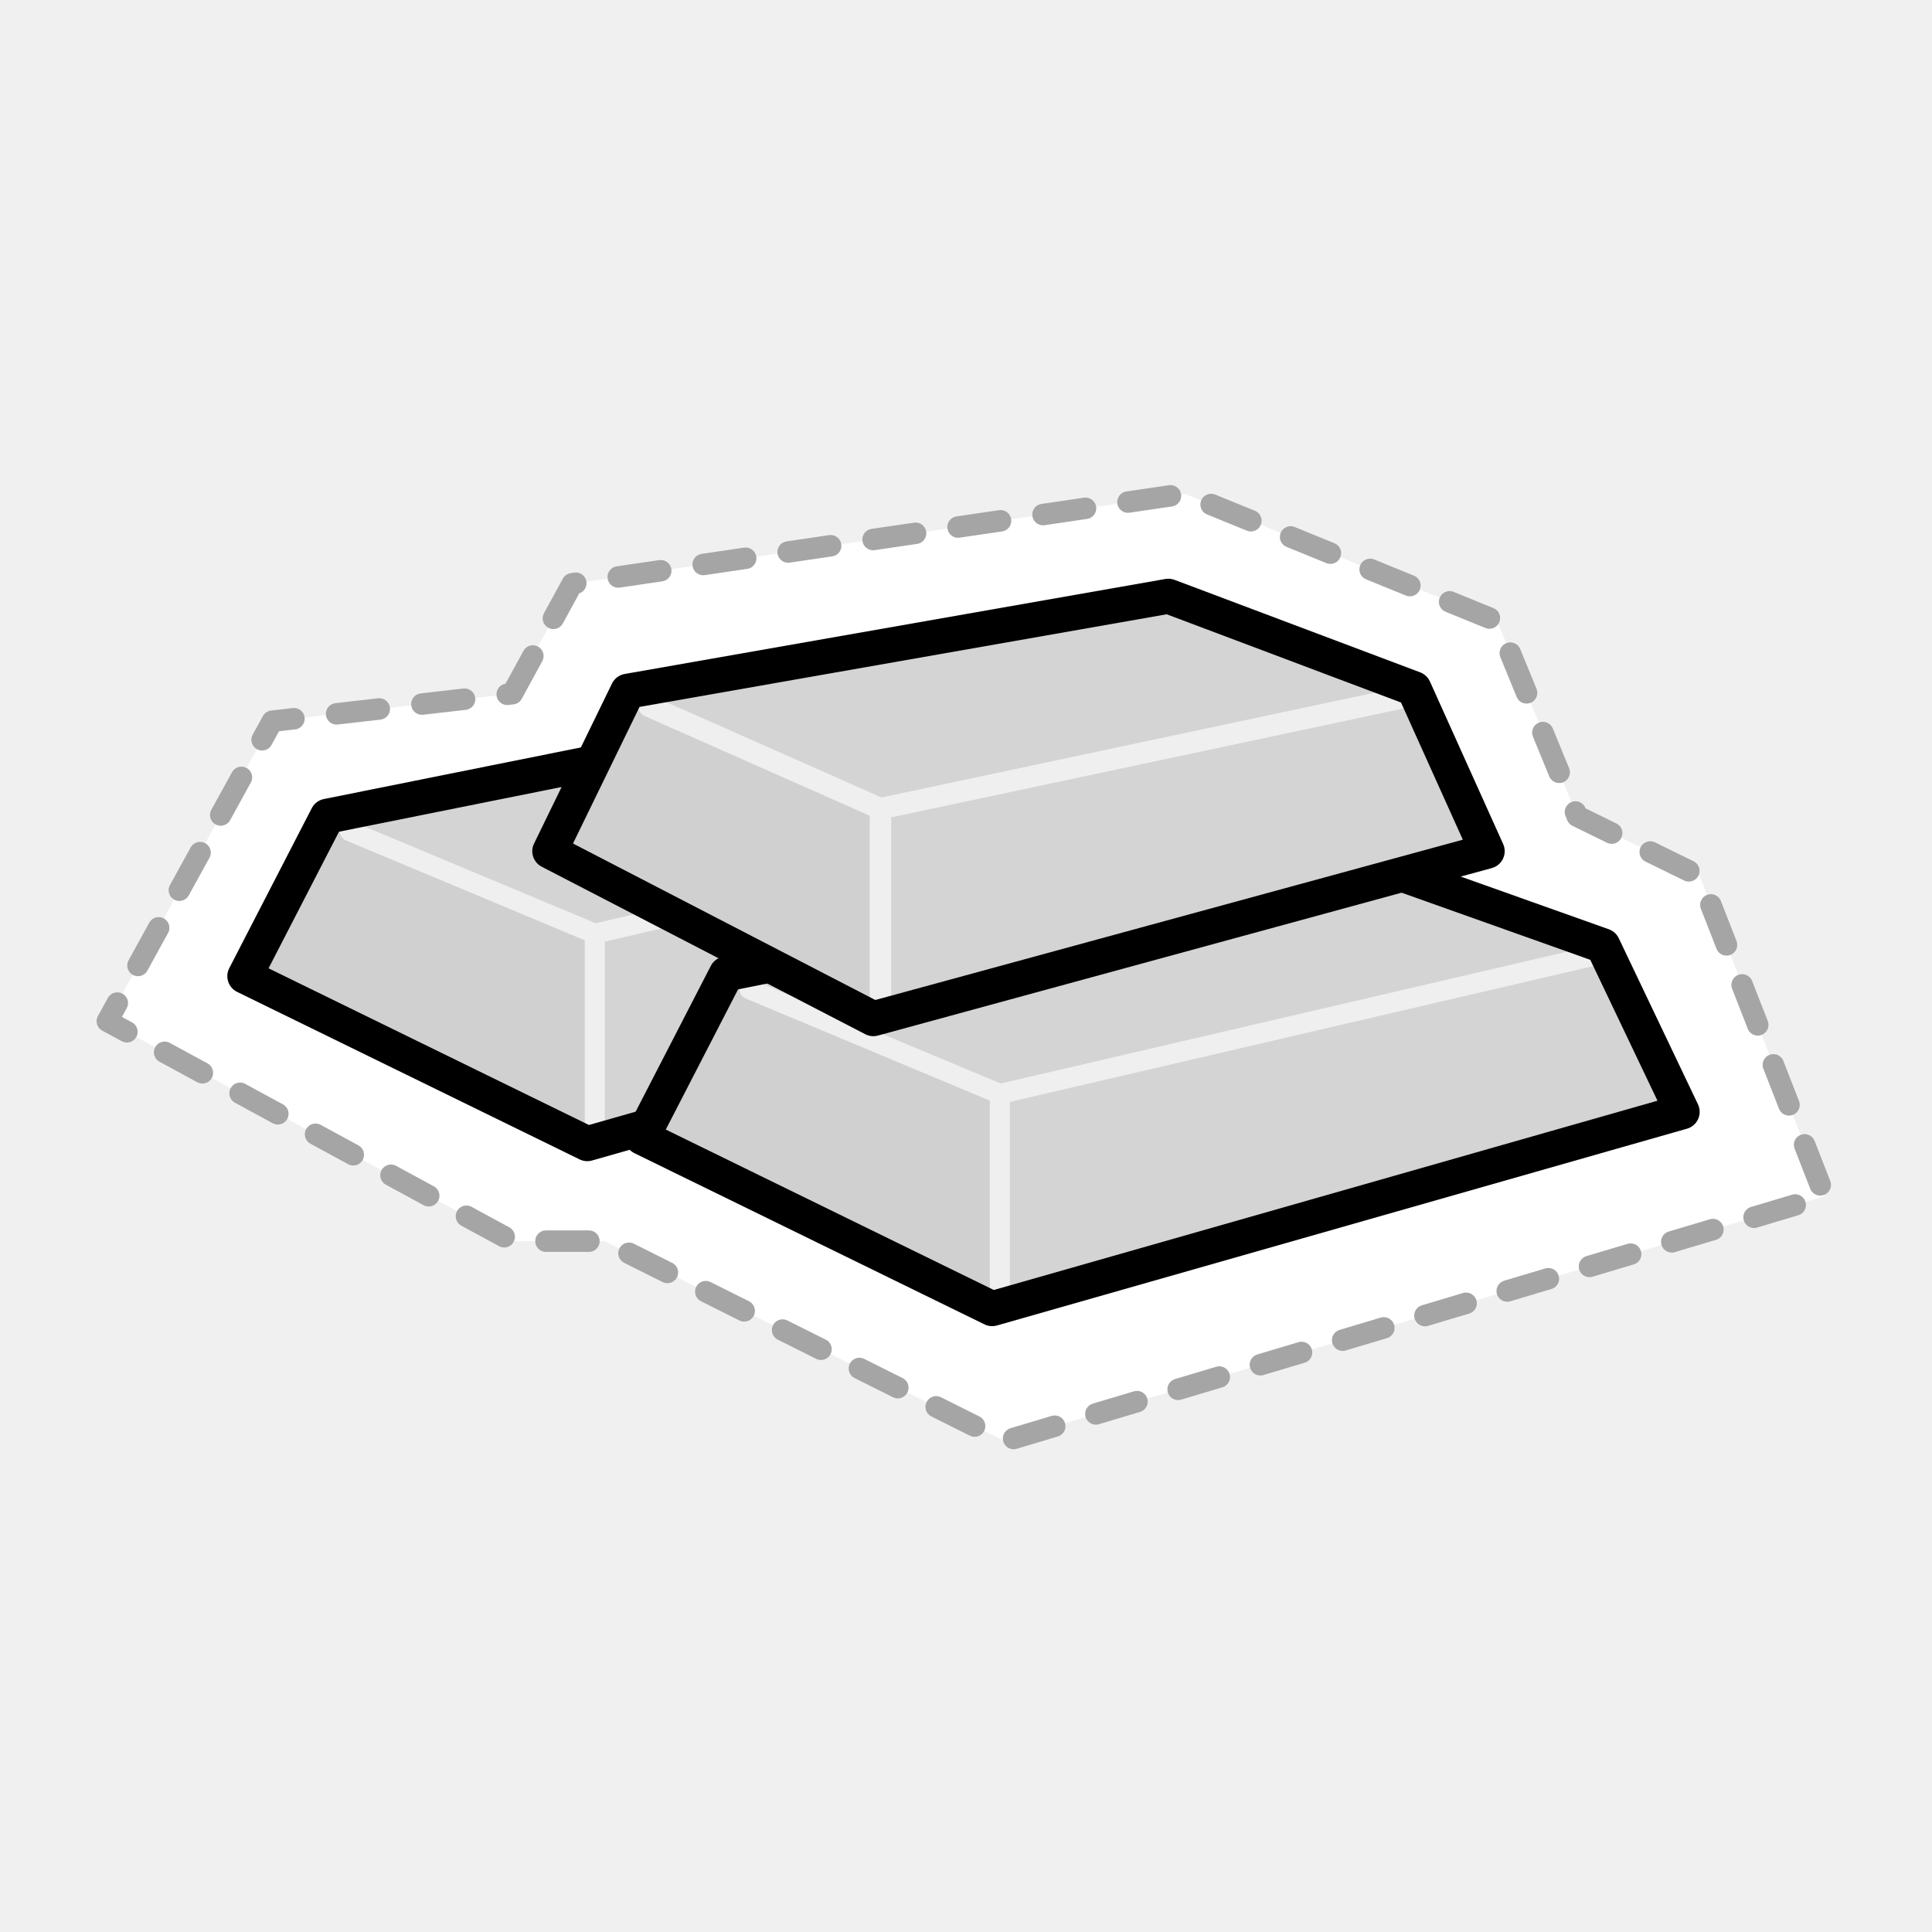
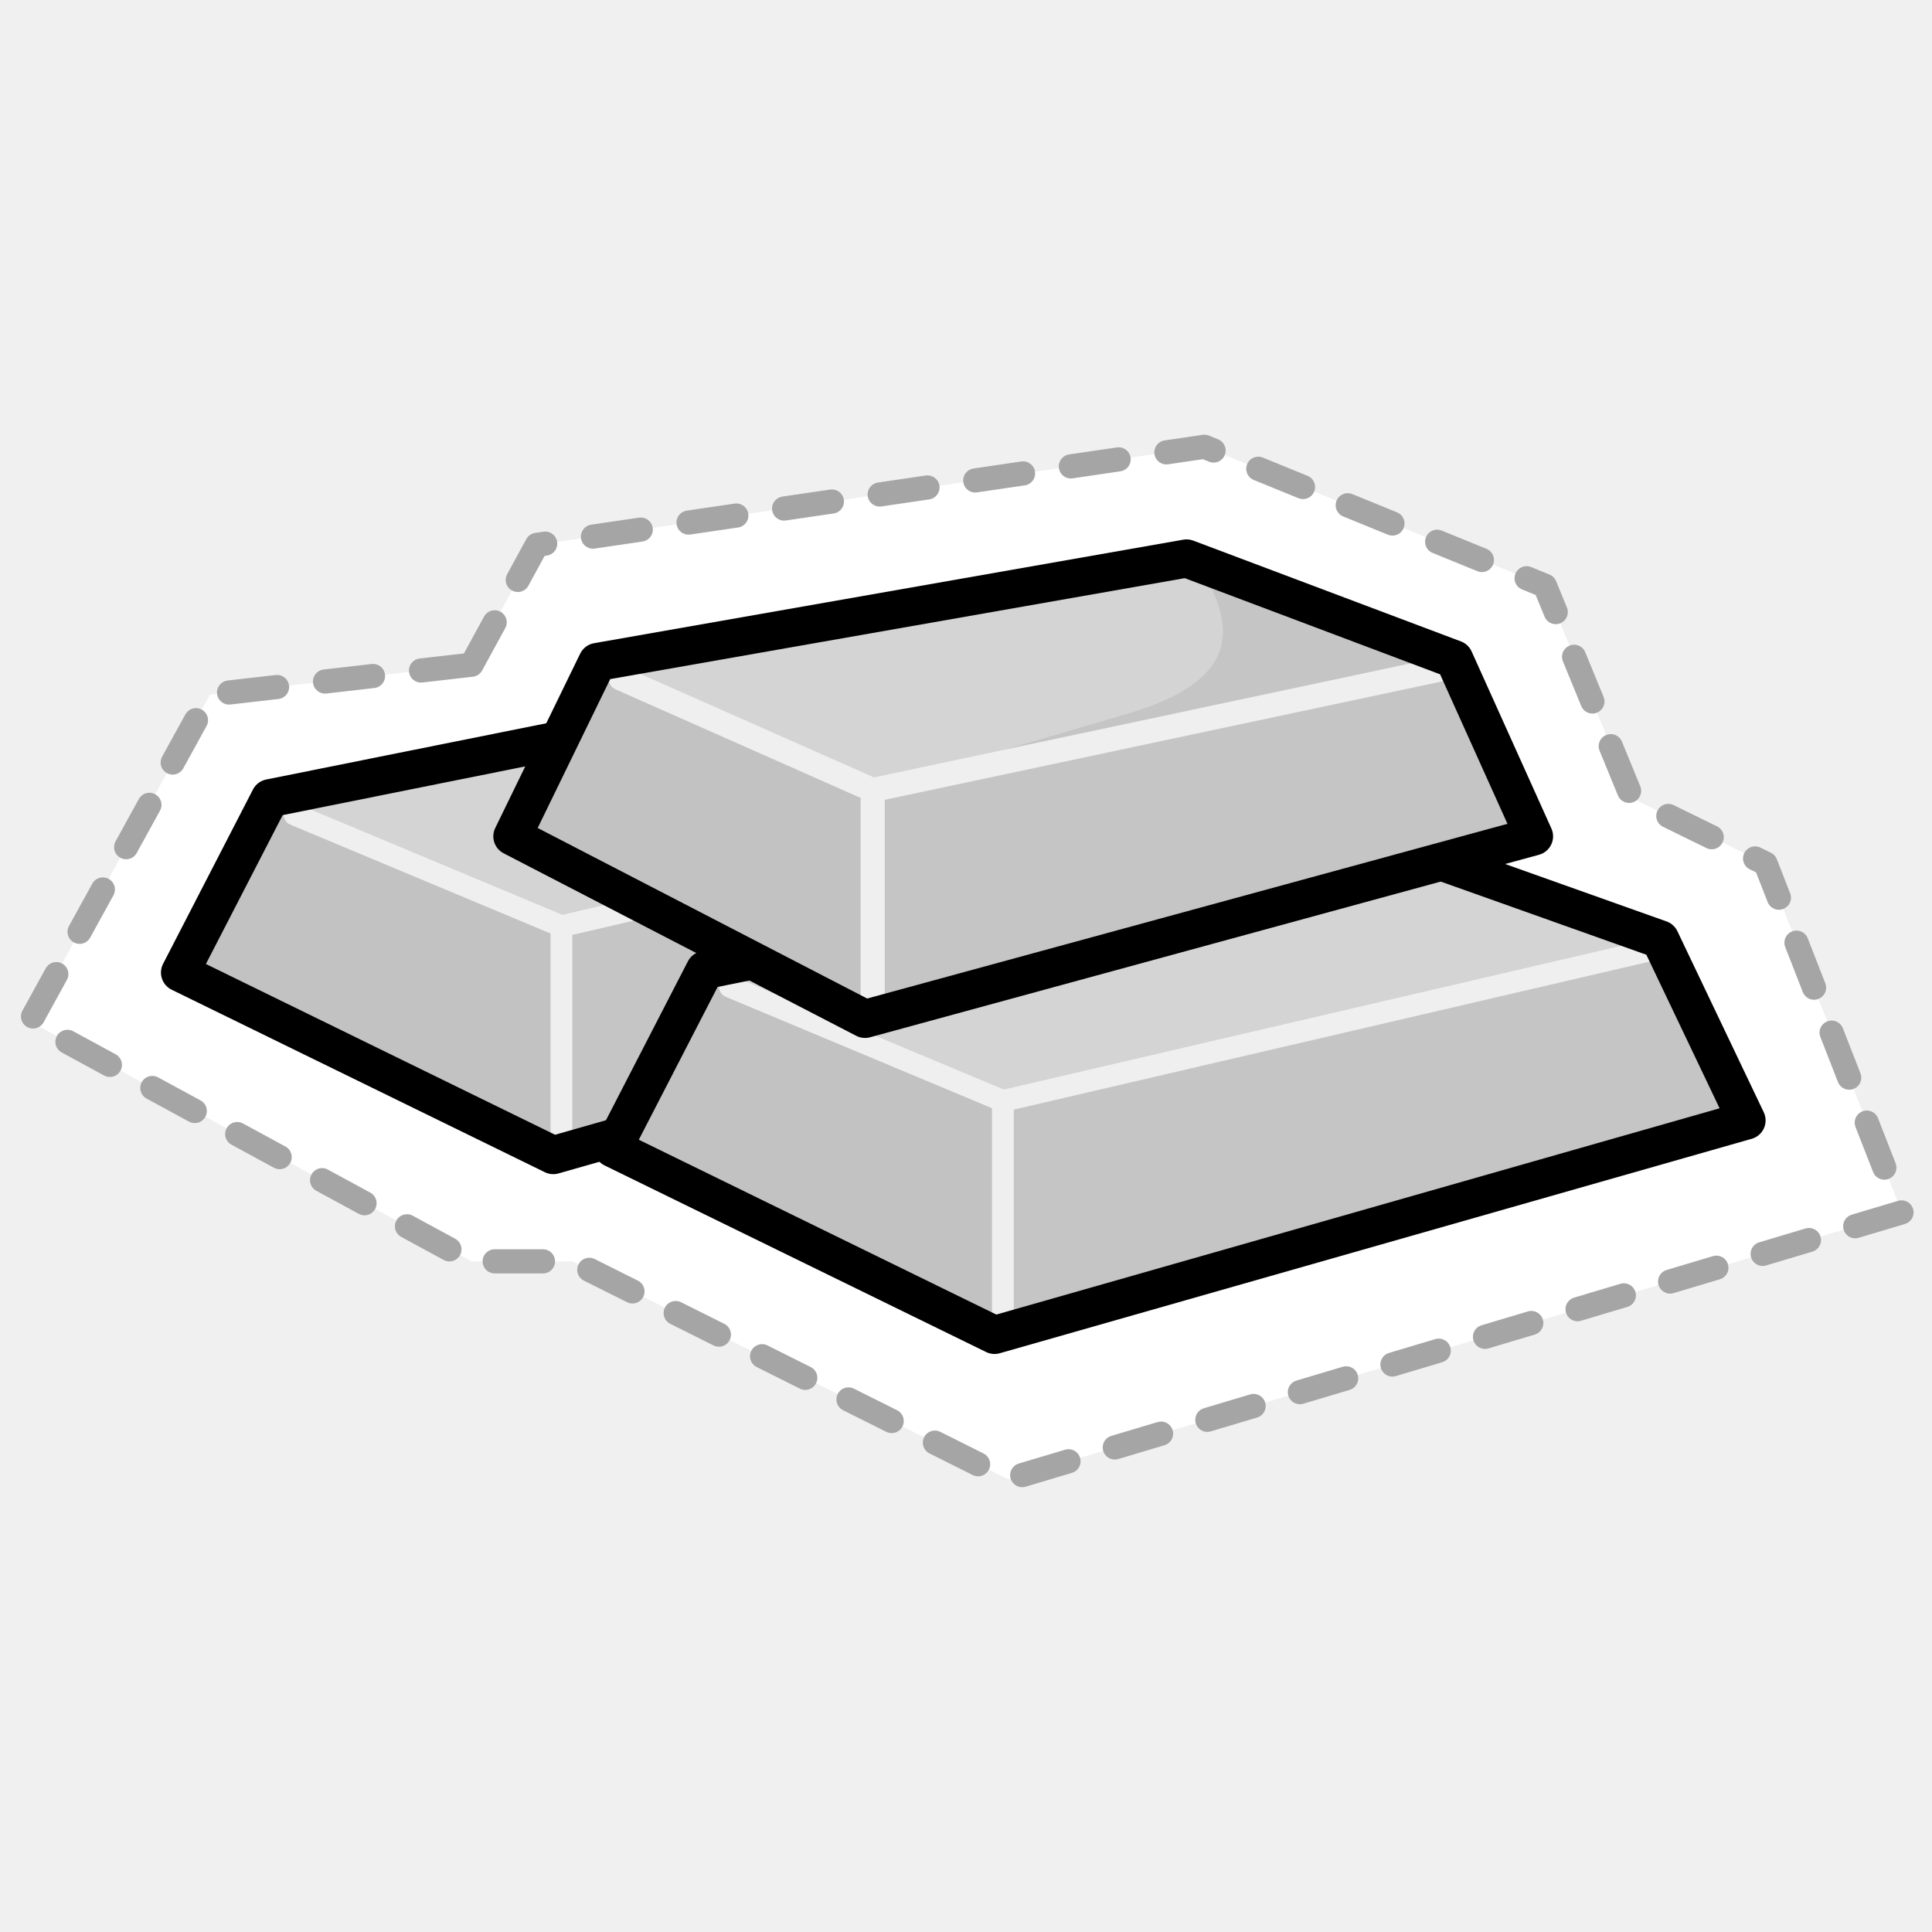
- <svg xmlns="http://www.w3.org/2000/svg" width="360" height="360" viewBox="0 0 360 360" fill="none">
-   <path d="M95.459 129.263L106.638 108.769L220.757 92L278.981 115.755L293.886 152.087L316.71 163.266L340 222.888L187.22 268.536L112.693 231.272H95.459L20 190.282L50.742 134.387L95.459 129.263Z" fill="white" stroke="#A5A5A5" stroke-width="4" stroke-linecap="round" stroke-linejoin="round" stroke-dasharray="8 8" />
-   <path d="M45.618 181.898L60.989 152.087L172.314 129.729L220.756 146.964L235.196 177.24L109.432 213.106L45.618 181.898Z" fill="#D4D4D4" />
-   <path d="M45.618 181.898L60.989 152.087L172.314 129.729L220.756 146.964L235.196 177.24L109.432 213.106L45.618 181.898Z" fill="#D4D4D4" />
-   <path d="M45.618 181.898L60.989 152.087L111.761 174.911L109.432 213.106L45.618 181.898Z" fill="#D0D0D0" />
-   <path d="M109.433 173.98C109.433 173.98 136.914 166.527 156.944 160.937C176.973 155.348 180.233 141.374 172.315 129.729C188.152 135.785 220.757 146.964 220.757 146.964L235.197 177.24L109.433 213.106V193.543V173.98Z" fill="#D4D4D4" />
-   <path d="M108.966 211.243V175.219L64.463 156.601C63.514 156.203 63.066 155.113 63.463 154.163C63.86 153.214 64.951 152.766 65.9 153.163L110.991 172.028L218.471 147.012C219.473 146.779 220.475 147.402 220.708 148.405C220.941 149.407 220.318 150.408 219.316 150.642L112.693 175.459V211.243C112.693 212.272 111.858 213.106 110.829 213.106C109.8 213.106 108.966 212.272 108.966 211.243Z" fill="#EFEFEF" />
-   <path d="M171.891 126.496C172.401 126.429 172.92 126.484 173.407 126.657L221.85 143.891C222.663 144.181 223.328 144.781 223.7 145.56L238.14 175.836C238.553 176.702 238.563 177.707 238.169 178.581C237.774 179.456 237.014 180.113 236.091 180.376L110.327 216.242C109.552 216.463 108.723 216.389 108 216.036L44.186 184.827C43.398 184.442 42.799 183.755 42.524 182.923C42.248 182.091 42.319 181.182 42.721 180.403L58.092 150.593L58.181 150.431C58.65 149.635 59.437 149.073 60.348 148.89L171.672 126.532L171.891 126.496ZM63.169 154.975L50.043 180.431L109.741 209.626L230.592 175.161L218.393 149.584L172.072 133.103L63.169 154.975Z" fill="black" />
-   <path d="M119.635 211.943L135.349 181.466L249.162 158.608L298.687 176.228L313.449 207.181L184.874 243.849L119.635 211.943Z" fill="#D4D4D4" />
-   <path d="M119.635 211.943L135.349 181.466L249.162 158.608L298.687 176.228L313.449 207.181L184.874 243.849L119.635 211.943Z" fill="#D4D4D4" />
-   <path d="M119.635 211.943L135.349 181.466L187.255 204.8L184.874 243.849L119.635 211.943Z" fill="#D0D0D0" />
-   <path d="M313.45 207.181L184.875 243.848V223.848V203.848L298.687 176.228L313.45 207.181Z" fill="#D4D4D4" />
-   <path d="M184.44 241.944V205.087L138.917 186.042C137.968 185.645 137.52 184.553 137.917 183.604C138.314 182.655 139.405 182.207 140.355 182.604L186.466 201.896L296.36 176.318C297.362 176.084 298.364 176.708 298.597 177.711C298.83 178.713 298.207 179.714 297.205 179.948L188.167 205.327V241.944C188.167 242.973 187.332 243.807 186.303 243.807C185.274 243.807 184.44 242.973 184.44 241.944Z" fill="#EFEFEF" />
-   <path d="M248.739 155.375C249.249 155.308 249.769 155.363 250.256 155.536L299.781 173.156L299.932 173.213C300.676 173.521 301.283 174.094 301.631 174.825L316.394 205.777C316.807 206.643 316.817 207.647 316.422 208.522C316.027 209.396 315.268 210.054 314.345 210.317L185.77 246.984C184.996 247.205 184.167 247.132 183.444 246.778L118.203 214.872C117.416 214.487 116.817 213.801 116.541 212.969C116.266 212.136 116.337 211.228 116.739 210.449L132.453 179.972L132.542 179.809C133.011 179.014 133.798 178.452 134.709 178.269L248.521 155.411L248.739 155.375ZM137.53 184.353L124.06 210.476L185.184 240.37L308.847 205.102L296.325 178.848L248.92 161.983L137.53 184.353Z" fill="black" />
-   <path d="M102.445 158.609L116.967 128.798L217.496 110.166L264.541 128.798L277.118 158.609L162.732 189.817L102.445 158.609Z" fill="#D4D4D4" />
-   <path d="M102.445 158.609L116.967 128.798L218.894 110.632L263.144 128.798L277.118 158.609L162.732 189.817L102.445 158.609Z" fill="#D4D4D4" />
-   <path d="M102.445 158.608L116.967 128.798L164.932 151.621L162.732 189.817L102.445 158.608Z" fill="#D0D0D0" />
-   <path d="M162.732 150.69C162.732 150.69 188.695 143.237 207.617 137.648C226.539 132.059 226.841 123.208 219.36 111.563C234.322 117.619 264.076 128.332 264.076 128.332L276.653 157.677L162.732 189.817V170.253V150.69Z" fill="#D4D4D4" />
-   <path d="M120.927 131.592L164.051 150.69M164.051 150.69L262.678 129.729M164.051 150.69V187.953" stroke="#EFEFEF" stroke-width="4" stroke-linecap="round" stroke-linejoin="round" />
-   <path d="M217.363 107.855C217.869 107.801 218.382 107.866 218.86 108.046L264.625 125.28L264.776 125.341C265.517 125.664 266.115 126.252 266.449 126.993L280.09 157.269C280.482 158.139 280.473 159.136 280.067 159.998C279.66 160.861 278.895 161.503 277.975 161.754L163.589 192.962C162.8 193.178 161.959 193.088 161.232 192.712L100.946 161.504C99.374 160.69 98.739 158.771 99.514 157.18L114.035 127.369L114.126 127.196C114.604 126.349 115.437 125.756 116.402 125.586L217.147 107.886L217.363 107.855ZM119.169 131.721L106.77 157.175L163.099 186.335L272.576 156.467L261.059 130.905L217.397 114.463L119.169 131.721Z" fill="black" />
+ <svg xmlns="http://www.w3.org/2000/svg" width="320" height="320" viewBox="0 0 320 320" fill="none">
+   <path d="M78.1 110.099L88.93 90.245L199.483 74L255.888 97.013L270.328 132.21L292.438 143.039L315 200.798L166.994 245.019L94.796 208.92H78.1L5 169.211L34.782 115.063L78.1 110.099Z" fill="white" stroke="#A5A5A5" stroke-width="4" stroke-linecap="round" stroke-linejoin="round" stroke-dasharray="8 8" />
+   <path d="M29.817 161.089L44.708 132.21L152.554 110.55L199.483 127.246L213.471 156.576L91.637 191.322L29.817 161.089Z" fill="#D4D4D4" />
+   <path d="M29.817 161.089L44.708 132.21L152.554 110.55L199.483 127.246L213.471 156.576L91.637 191.322L29.817 161.089Z" fill="#D4D4D4" />
+   <path d="M29.817 161.089L44.708 132.21L93.893 154.32L91.637 191.322L29.817 161.089Z" fill="#C2C2C2" />
+   <path d="M91.638 153.418C91.638 153.418 118.261 146.198 137.664 140.783C157.067 135.368 160.226 121.831 152.555 110.55C167.897 116.416 199.483 127.246 199.483 127.246L213.472 156.576L91.638 191.322V172.37V153.418Z" fill="#C5C5C5" />
+   <path d="M91.187 189.517V154.618L48.075 136.582C47.155 136.197 46.721 135.14 47.106 134.221C47.491 133.301 48.548 132.868 49.467 133.252L93.149 151.527L197.27 127.293C198.241 127.067 199.211 127.671 199.437 128.642C199.663 129.613 199.059 130.583 198.088 130.809L94.797 154.851V189.517C94.797 190.514 93.989 191.322 92.992 191.322C91.995 191.322 91.187 190.514 91.187 189.517Z" fill="#EFEFEF" />
+   <path d="M152.144 107.418C152.639 107.353 153.142 107.406 153.614 107.574L200.542 124.27C201.33 124.55 201.975 125.131 202.335 125.886L216.323 155.216C216.723 156.055 216.734 157.028 216.351 157.875C215.969 158.723 215.232 159.359 214.338 159.614L92.504 194.359C91.754 194.573 90.951 194.502 90.25 194.159L28.43 163.927C27.668 163.553 27.087 162.888 26.82 162.082C26.553 161.276 26.622 160.396 27.012 159.641L41.902 130.761L41.989 130.605C42.443 129.834 43.205 129.29 44.087 129.113L151.933 107.453L152.144 107.418ZM46.82 135.007L34.104 159.668L91.937 187.951L209.012 154.562L197.194 129.784L152.32 113.819L46.82 135.007Z" fill="black" />
+   <path d="M101.522 190.195L116.746 160.67L227.002 138.527L274.979 155.596L289.28 185.582L164.723 221.103L101.522 190.195Z" fill="#D4D4D4" />
+   <path d="M101.522 190.195L116.746 160.67L227.002 138.527L274.979 155.596L289.28 185.582L164.723 221.103L101.522 190.195Z" fill="#D4D4D4" />
+   <path d="M101.522 190.195L116.746 160.67L167.03 183.275L164.723 221.103L101.522 190.195Z" fill="#C2C2C2" />
+   <path d="M289.279 185.582L164.723 221.103V201.728V182.352L274.978 155.596L289.279 185.582Z" fill="#C5C5C5" />
+   <path d="M164.301 219.258V183.553L120.201 165.103C119.281 164.719 118.847 163.661 119.232 162.741C119.617 161.822 120.674 161.388 121.593 161.773L166.264 180.462L272.723 155.683C273.694 155.457 274.664 156.061 274.89 157.032C275.116 158.003 274.513 158.973 273.542 159.199L167.911 183.786V219.258C167.911 220.255 167.103 221.063 166.106 221.063C165.109 221.063 164.301 220.255 164.301 219.258Z" fill="#EFEFEF" />
+   <path d="M226.591 135.395C227.085 135.33 227.589 135.383 228.06 135.551L276.038 152.62L276.184 152.676C276.905 152.973 277.493 153.529 277.83 154.237L292.132 184.222C292.532 185.061 292.541 186.034 292.159 186.881C291.777 187.728 291.041 188.365 290.147 188.62L165.59 224.141C164.84 224.355 164.037 224.284 163.336 223.941L100.135 193.033C99.372 192.659 98.792 191.995 98.524 191.189C98.257 190.383 98.326 189.502 98.716 188.748L113.939 159.223L114.025 159.066C114.479 158.295 115.242 157.751 116.124 157.573L226.38 135.43L226.591 135.395ZM118.857 163.468L105.808 188.774L165.022 217.733L284.82 183.568L272.69 158.134L226.767 141.796L118.857 163.468Z" fill="black" />
+   <path d="M84.869 138.527L98.937 109.648L196.325 91.598L241.9 109.648L254.083 138.527L143.271 168.76L84.869 138.527Z" fill="#D4D4D4" />
+   <path d="M84.869 138.526L98.937 109.647L197.678 92.049L240.546 109.647L254.083 138.526L143.271 168.759L84.869 138.526Z" fill="#D4D4D4" />
+   <path d="M84.869 138.527L98.937 109.647L145.403 131.758L143.271 168.76L84.869 138.527Z" fill="#C2C2C2" />
+   <path d="M143.272 130.856C143.272 130.856 168.424 123.636 186.754 118.221C205.085 112.806 205.377 104.232 198.13 92.952C212.624 98.818 241.449 109.196 241.449 109.196L253.633 137.624L143.272 168.76V149.808V130.856Z" fill="#C5C5C5" />
+   <path d="M102.772 112.355L144.549 130.856M144.549 130.856L240.094 110.55M144.549 130.856V166.955" stroke="#EFEFEF" stroke-width="4" stroke-linecap="round" stroke-linejoin="round" />
+   <path d="M196.195 89.359C196.686 89.307 197.183 89.37 197.646 89.544L241.98 106.24L242.126 106.299C242.845 106.611 243.424 107.181 243.747 107.899L256.962 137.229C257.342 138.071 257.333 139.038 256.939 139.873C256.545 140.709 255.805 141.331 254.913 141.574L144.102 171.807C143.337 172.016 142.522 171.929 141.818 171.565L83.416 141.332C81.893 140.544 81.278 138.684 82.029 137.143L96.096 108.264L96.184 108.096C96.647 107.275 97.455 106.7 98.389 106.536L195.986 89.389L196.195 89.359ZM101.07 112.479L89.058 137.138L143.627 165.387L249.683 136.452L238.526 111.689L196.228 95.76L101.07 112.479Z" fill="black" />
</svg>
